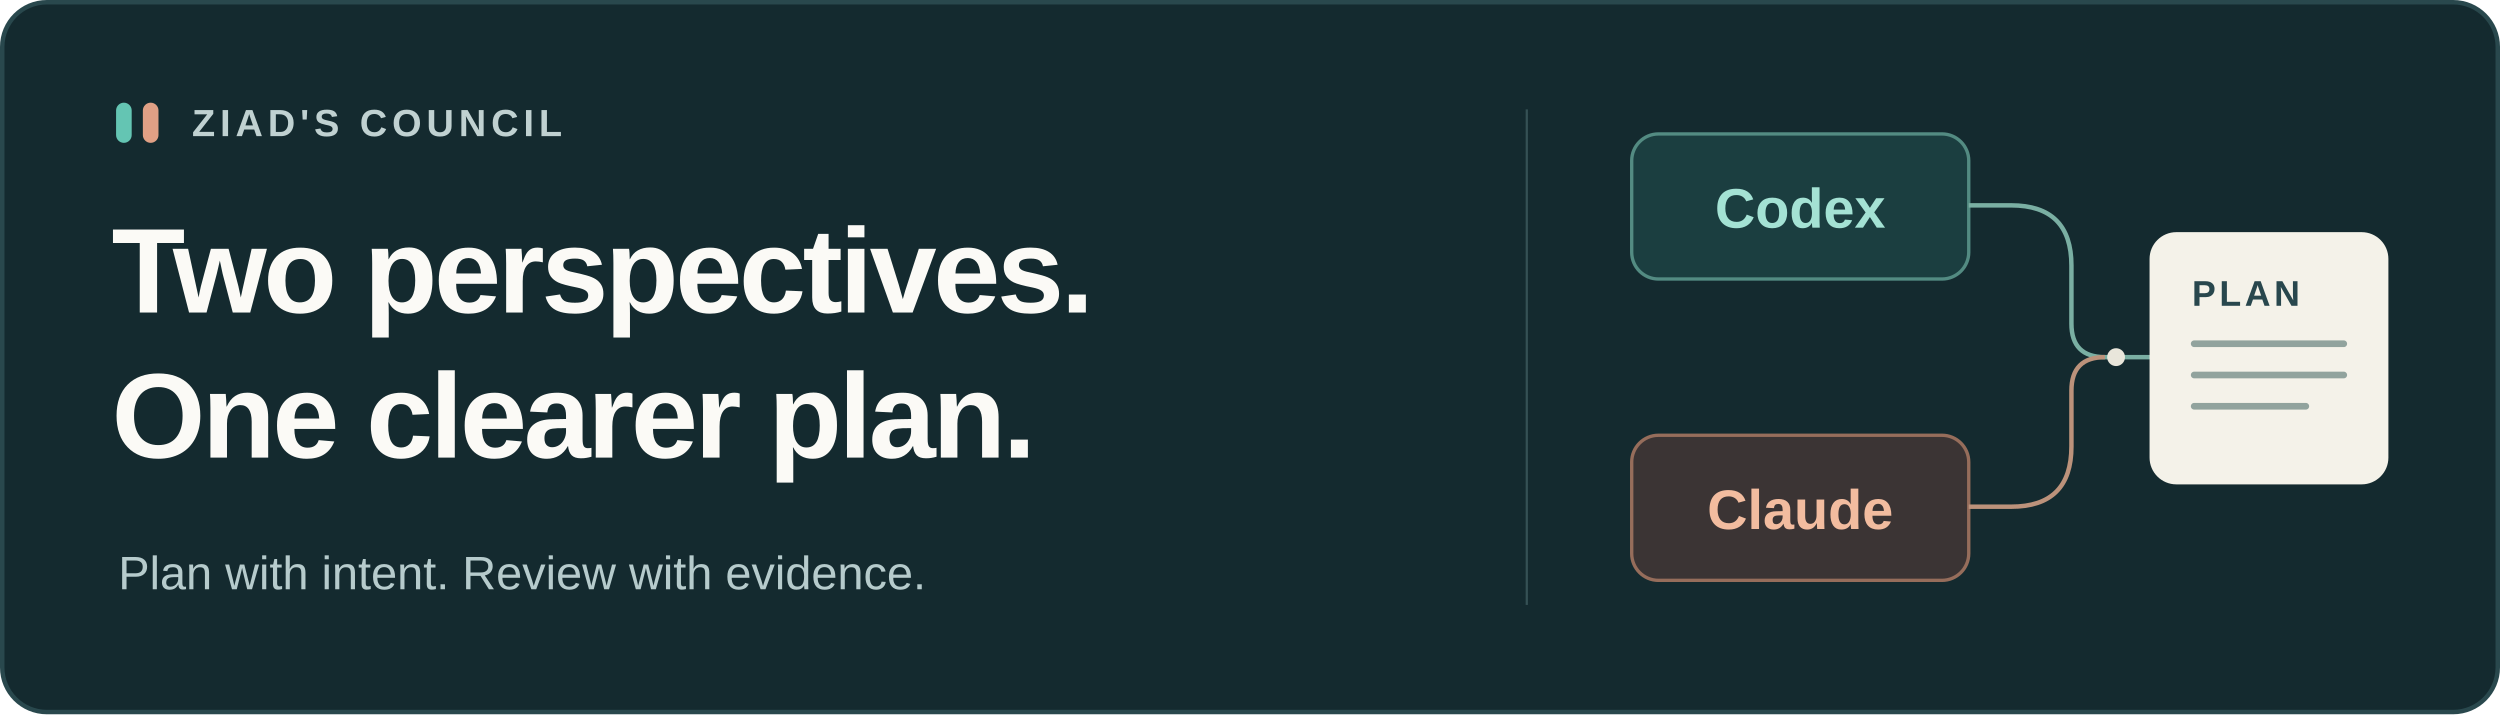
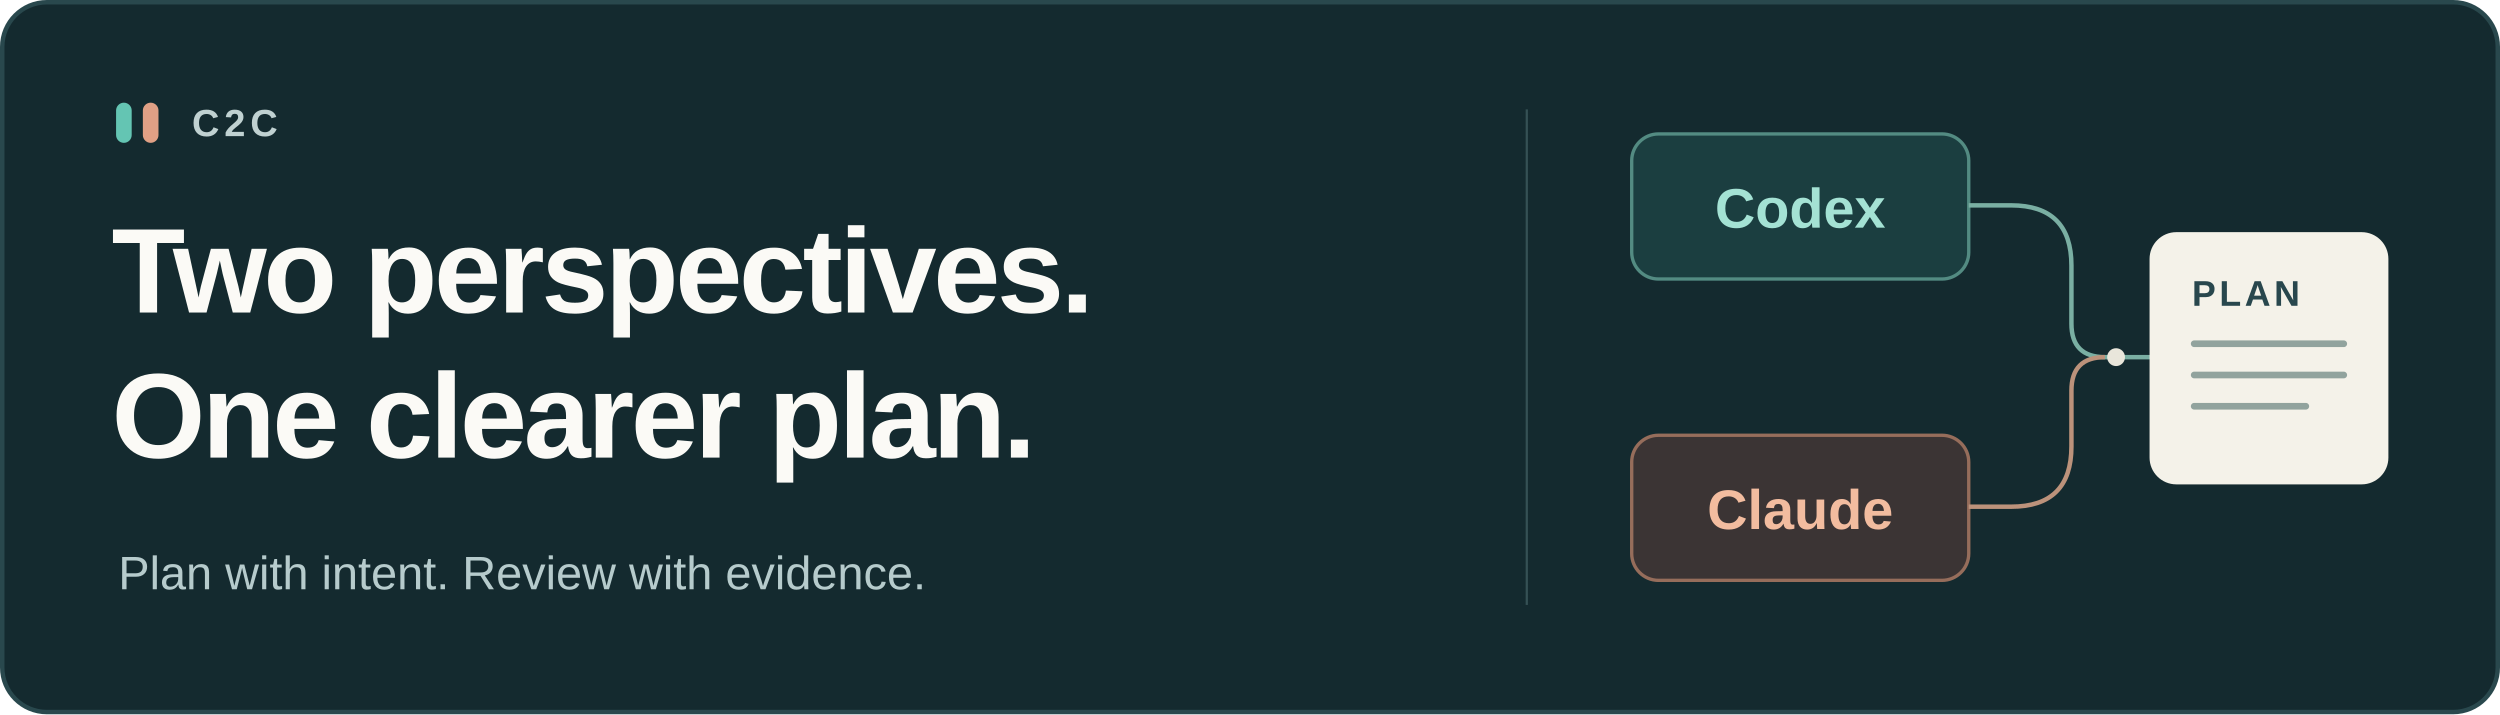
<svg xmlns="http://www.w3.org/2000/svg" width="1120" height="320" viewBox="0 0 1120 320" role="img" aria-labelledby="title desc">
  <rect x="1" y="1" width="1118" height="318" rx="20" fill="#142a2f" stroke="#29484d" stroke-width="2" />
  <g font-family="Segoe UI, Arial, sans-serif">
    <rect x="52" y="46" width="7" height="18" rx="3.5" fill="#64c5b3" />
    <rect x="64" y="46" width="7" height="18" rx="3.5" fill="#e0a085" />
-     <text x="86" y="61" font-size="17" font-weight="600" letter-spacing="2.2" fill="#c0d1d1">ZIAD'S COUNCIL</text>
+     <text x="86" y="61" font-size="17" font-weight="600" letter-spacing="2.2" fill="#c0d1d1">C2C</text>
    <text x="50" y="140" font-size="54" font-weight="600" letter-spacing="-1.5" fill="#fbfaf6">Two perspectives.</text>
    <text x="50" y="205" font-size="54" font-weight="600" letter-spacing="-1.5" fill="#fbfaf6">One clearer plan.</text>
    <text x="53" y="264" font-size="21" fill="#b6cbcc">Plan with intent. Review with evidence.</text>
    <path d="M684 49V271" stroke="#355155" stroke-width="1" />
    <rect x="731" y="60" width="151" height="65" rx="12" fill="#1b3e40" stroke="#538b82" stroke-width="1.5" />
    <text x="806.5" y="102" text-anchor="middle" font-size="25" font-weight="600" fill="#a4e2d4">Codex</text>
    <rect x="731" y="195" width="151" height="65" rx="12" fill="#3b3434" stroke="#966d5b" stroke-width="1.5" />
    <text x="806.5" y="237" text-anchor="middle" font-size="25" font-weight="600" fill="#f2bc9f">Claude</text>
    <g fill="none" stroke-width="2">
      <path d="M882 92H901Q928 92 928 119V145Q928 160 943 160H964" stroke="#7aafa3" />
      <path d="M882 227H901Q928 227 928 200V175Q928 160 943 160" stroke="#bc927b" />
    </g>
    <circle cx="948" cy="160" r="4" fill="#e9e6db" />
    <rect x="963" y="104" width="107" height="113" rx="12" fill="#f4f2e9" />
    <text x="982" y="137" font-size="16" font-weight="700" letter-spacing="1.6" fill="#28474d">PLAN</text>
    <path d="M983 154H1050M983 168H1050M983 182H1033" stroke="#91a39d" stroke-width="3" stroke-linecap="round" />
  </g>
</svg>
